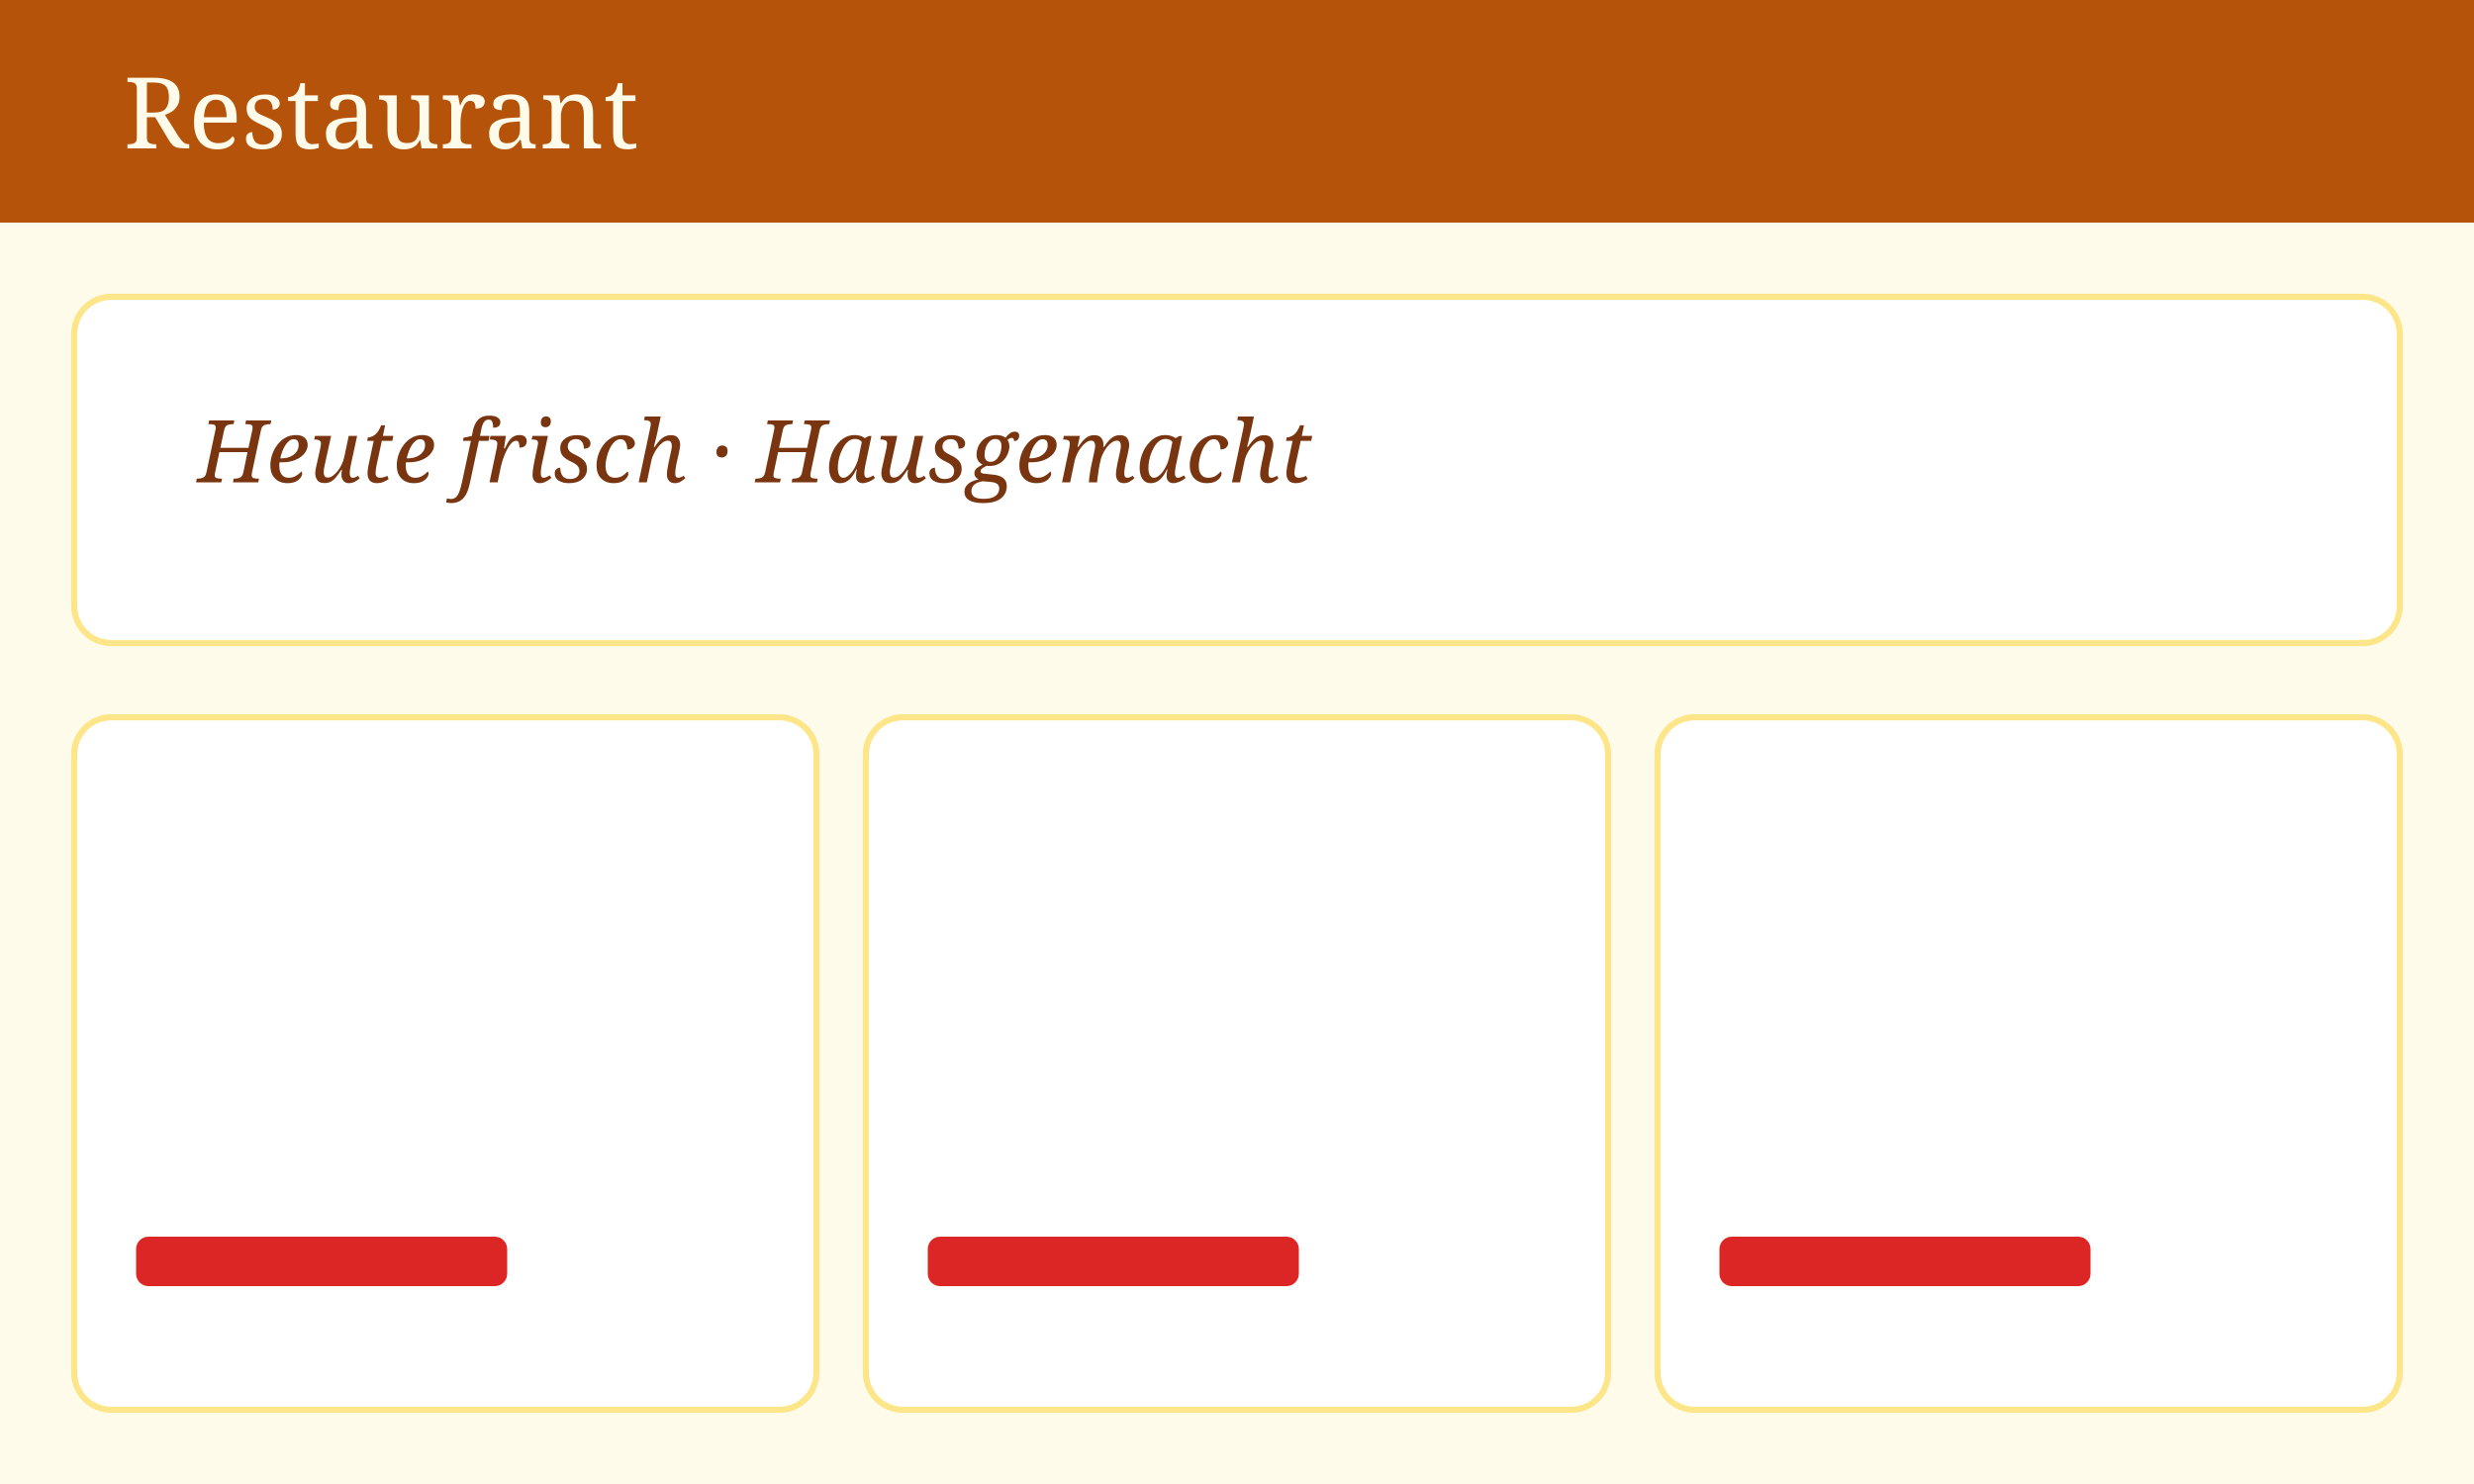
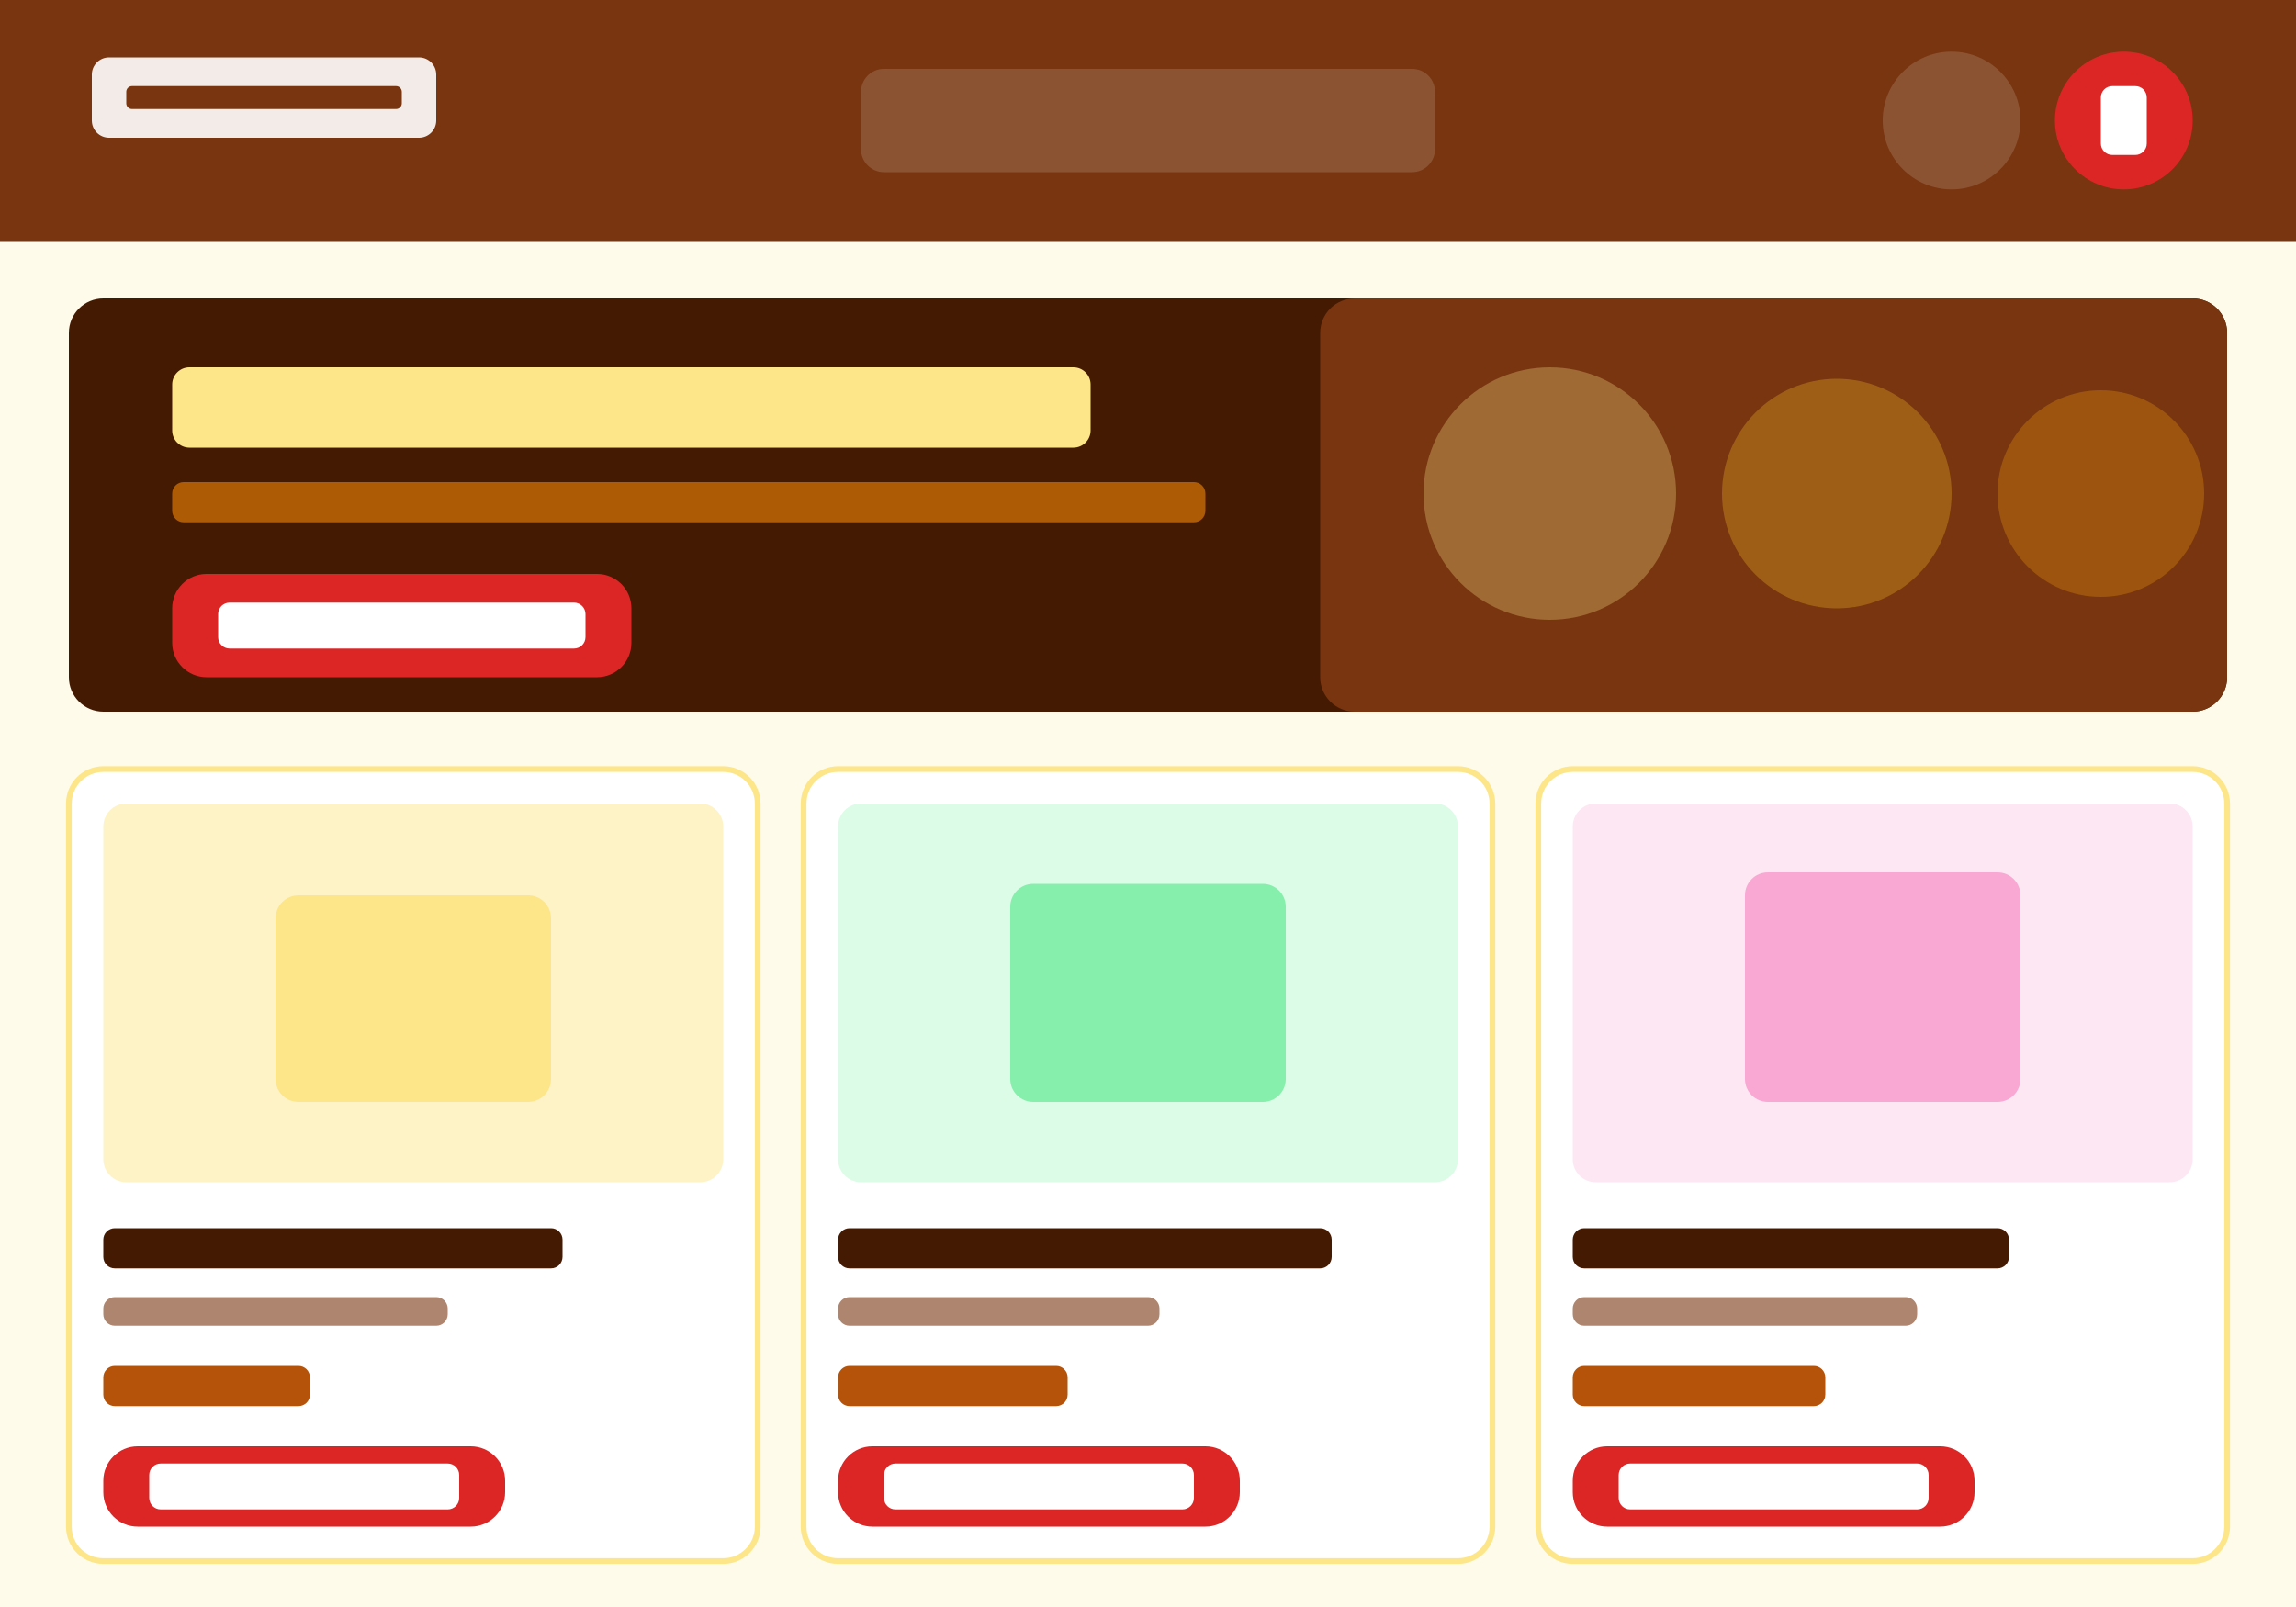
- <svg xmlns="http://www.w3.org/2000/svg" viewBox="0 0 400 240" width="400" height="240">
-   <rect width="400" height="240" fill="#fffbeb" />
-   <rect x="0" y="0" width="400" height="36" fill="#b45309" />
-   <text x="20" y="24" font-family="Georgia, serif" font-size="16" fill="#fffbeb">Restaurant</text>
-   <rect x="12" y="48" width="376" height="56" rx="6" fill="#ffffff" stroke="#fde68a" />
-   <text x="32" y="78" font-family="Georgia, serif" font-style="italic" font-size="14" fill="#78350f">Heute frisch · Hausgemacht</text>
-   <g fill="#ffffff" stroke="#fde68a">
-     <rect x="12" y="116" width="120" height="112" rx="6" />
-     <rect x="140" y="116" width="120" height="112" rx="6" />
-     <rect x="268" y="116" width="120" height="112" rx="6" />
+ <svg xmlns="http://www.w3.org/2000/svg" viewBox="0 0 400 280" width="400" height="280">
+   <rect width="400" height="280" fill="#fffbeb" />
+   <rect width="400" height="42" fill="#78350f" />
+   <rect x="16" y="10" width="60" height="14" rx="3" fill="rgba(255,255,255,0.9)" />
+   <rect x="22" y="15" width="48" height="4" rx="1" fill="#78350f" />
+   <rect x="150" y="12" width="100" height="18" rx="4" fill="rgba(255,255,255,0.15)" />
+   <circle cx="340" cy="21" r="12" fill="rgba(255,255,255,0.15)" />
+   <circle cx="370" cy="21" r="12" fill="#dc2626" />
+   <rect x="366" y="15" width="8" height="12" rx="2" fill="#fff" />
+   <rect x="12" y="52" width="376" height="72" rx="6" fill="#451a03" />
+   <rect x="230" y="52" width="158" height="72" rx="6" fill="#78350f" />
+   <rect x="30" y="64" width="160" height="14" rx="3" fill="#fde68a" />
+   <rect x="30" y="84" width="180" height="7" rx="2" fill="#d97706" opacity="0.7" />
+   <rect x="30" y="100" width="80" height="18" rx="6" fill="#dc2626" />
+   <rect x="38" y="105" width="64" height="8" rx="2" fill="#fff" />
+   <rect x="248" y="64" width="44" height="44" rx="22" fill="#fde68a" opacity="0.3" />
+   <rect x="300" y="66" width="40" height="40" rx="20" fill="#fbbf24" opacity="0.3" />
+   <rect x="348" y="68" width="36" height="36" rx="18" fill="#f59e0b" opacity="0.3" />
+   <g>
+     <rect x="12" y="134" width="120" height="138" rx="6" fill="#ffffff" stroke="#fde68a" />
+     <rect x="18" y="140" width="108" height="66" rx="4" fill="#fef3c7" />
+     <rect x="48" y="156" width="48" height="36" rx="4" fill="#fde68a" />
+     <rect x="18" y="214" width="80" height="7" rx="2" fill="#451a03" />
+     <rect x="18" y="226" width="60" height="5" rx="2" fill="#78350f" opacity="0.6" />
+     <rect x="18" y="238" width="36" height="7" rx="2" fill="#b45309" />
+     <rect x="18" y="252" width="70" height="14" rx="6" fill="#dc2626" />
+     <rect x="26" y="255" width="54" height="8" rx="2" fill="#fff" />
  </g>
-   <rect x="22" y="200" width="60" height="8" rx="2" fill="#dc2626" />
-   <rect x="150" y="200" width="60" height="8" rx="2" fill="#dc2626" />
-   <rect x="278" y="200" width="60" height="8" rx="2" fill="#dc2626" />
+   <g>
+     <rect x="140" y="134" width="120" height="138" rx="6" fill="#ffffff" stroke="#fde68a" />
+     <rect x="146" y="140" width="108" height="66" rx="4" fill="#dcfce7" />
+     <rect x="176" y="154" width="48" height="38" rx="4" fill="#86efac" />
+     <rect x="146" y="214" width="86" height="7" rx="2" fill="#451a03" />
+     <rect x="146" y="226" width="56" height="5" rx="2" fill="#78350f" opacity="0.6" />
+     <rect x="146" y="238" width="40" height="7" rx="2" fill="#b45309" />
+     <rect x="146" y="252" width="70" height="14" rx="6" fill="#dc2626" />
+     <rect x="154" y="255" width="54" height="8" rx="2" fill="#fff" />
+   </g>
+   <g>
+     <rect x="268" y="134" width="120" height="138" rx="6" fill="#ffffff" stroke="#fde68a" />
+     <rect x="274" y="140" width="108" height="66" rx="4" fill="#fce7f3" />
+     <rect x="304" y="152" width="48" height="40" rx="4" fill="#f9a8d4" />
+     <rect x="274" y="214" width="76" height="7" rx="2" fill="#451a03" />
+     <rect x="274" y="226" width="60" height="5" rx="2" fill="#78350f" opacity="0.6" />
+     <rect x="274" y="238" width="44" height="7" rx="2" fill="#b45309" />
+     <rect x="274" y="252" width="70" height="14" rx="6" fill="#dc2626" />
+     <rect x="282" y="255" width="54" height="8" rx="2" fill="#fff" />
+   </g>
</svg>
